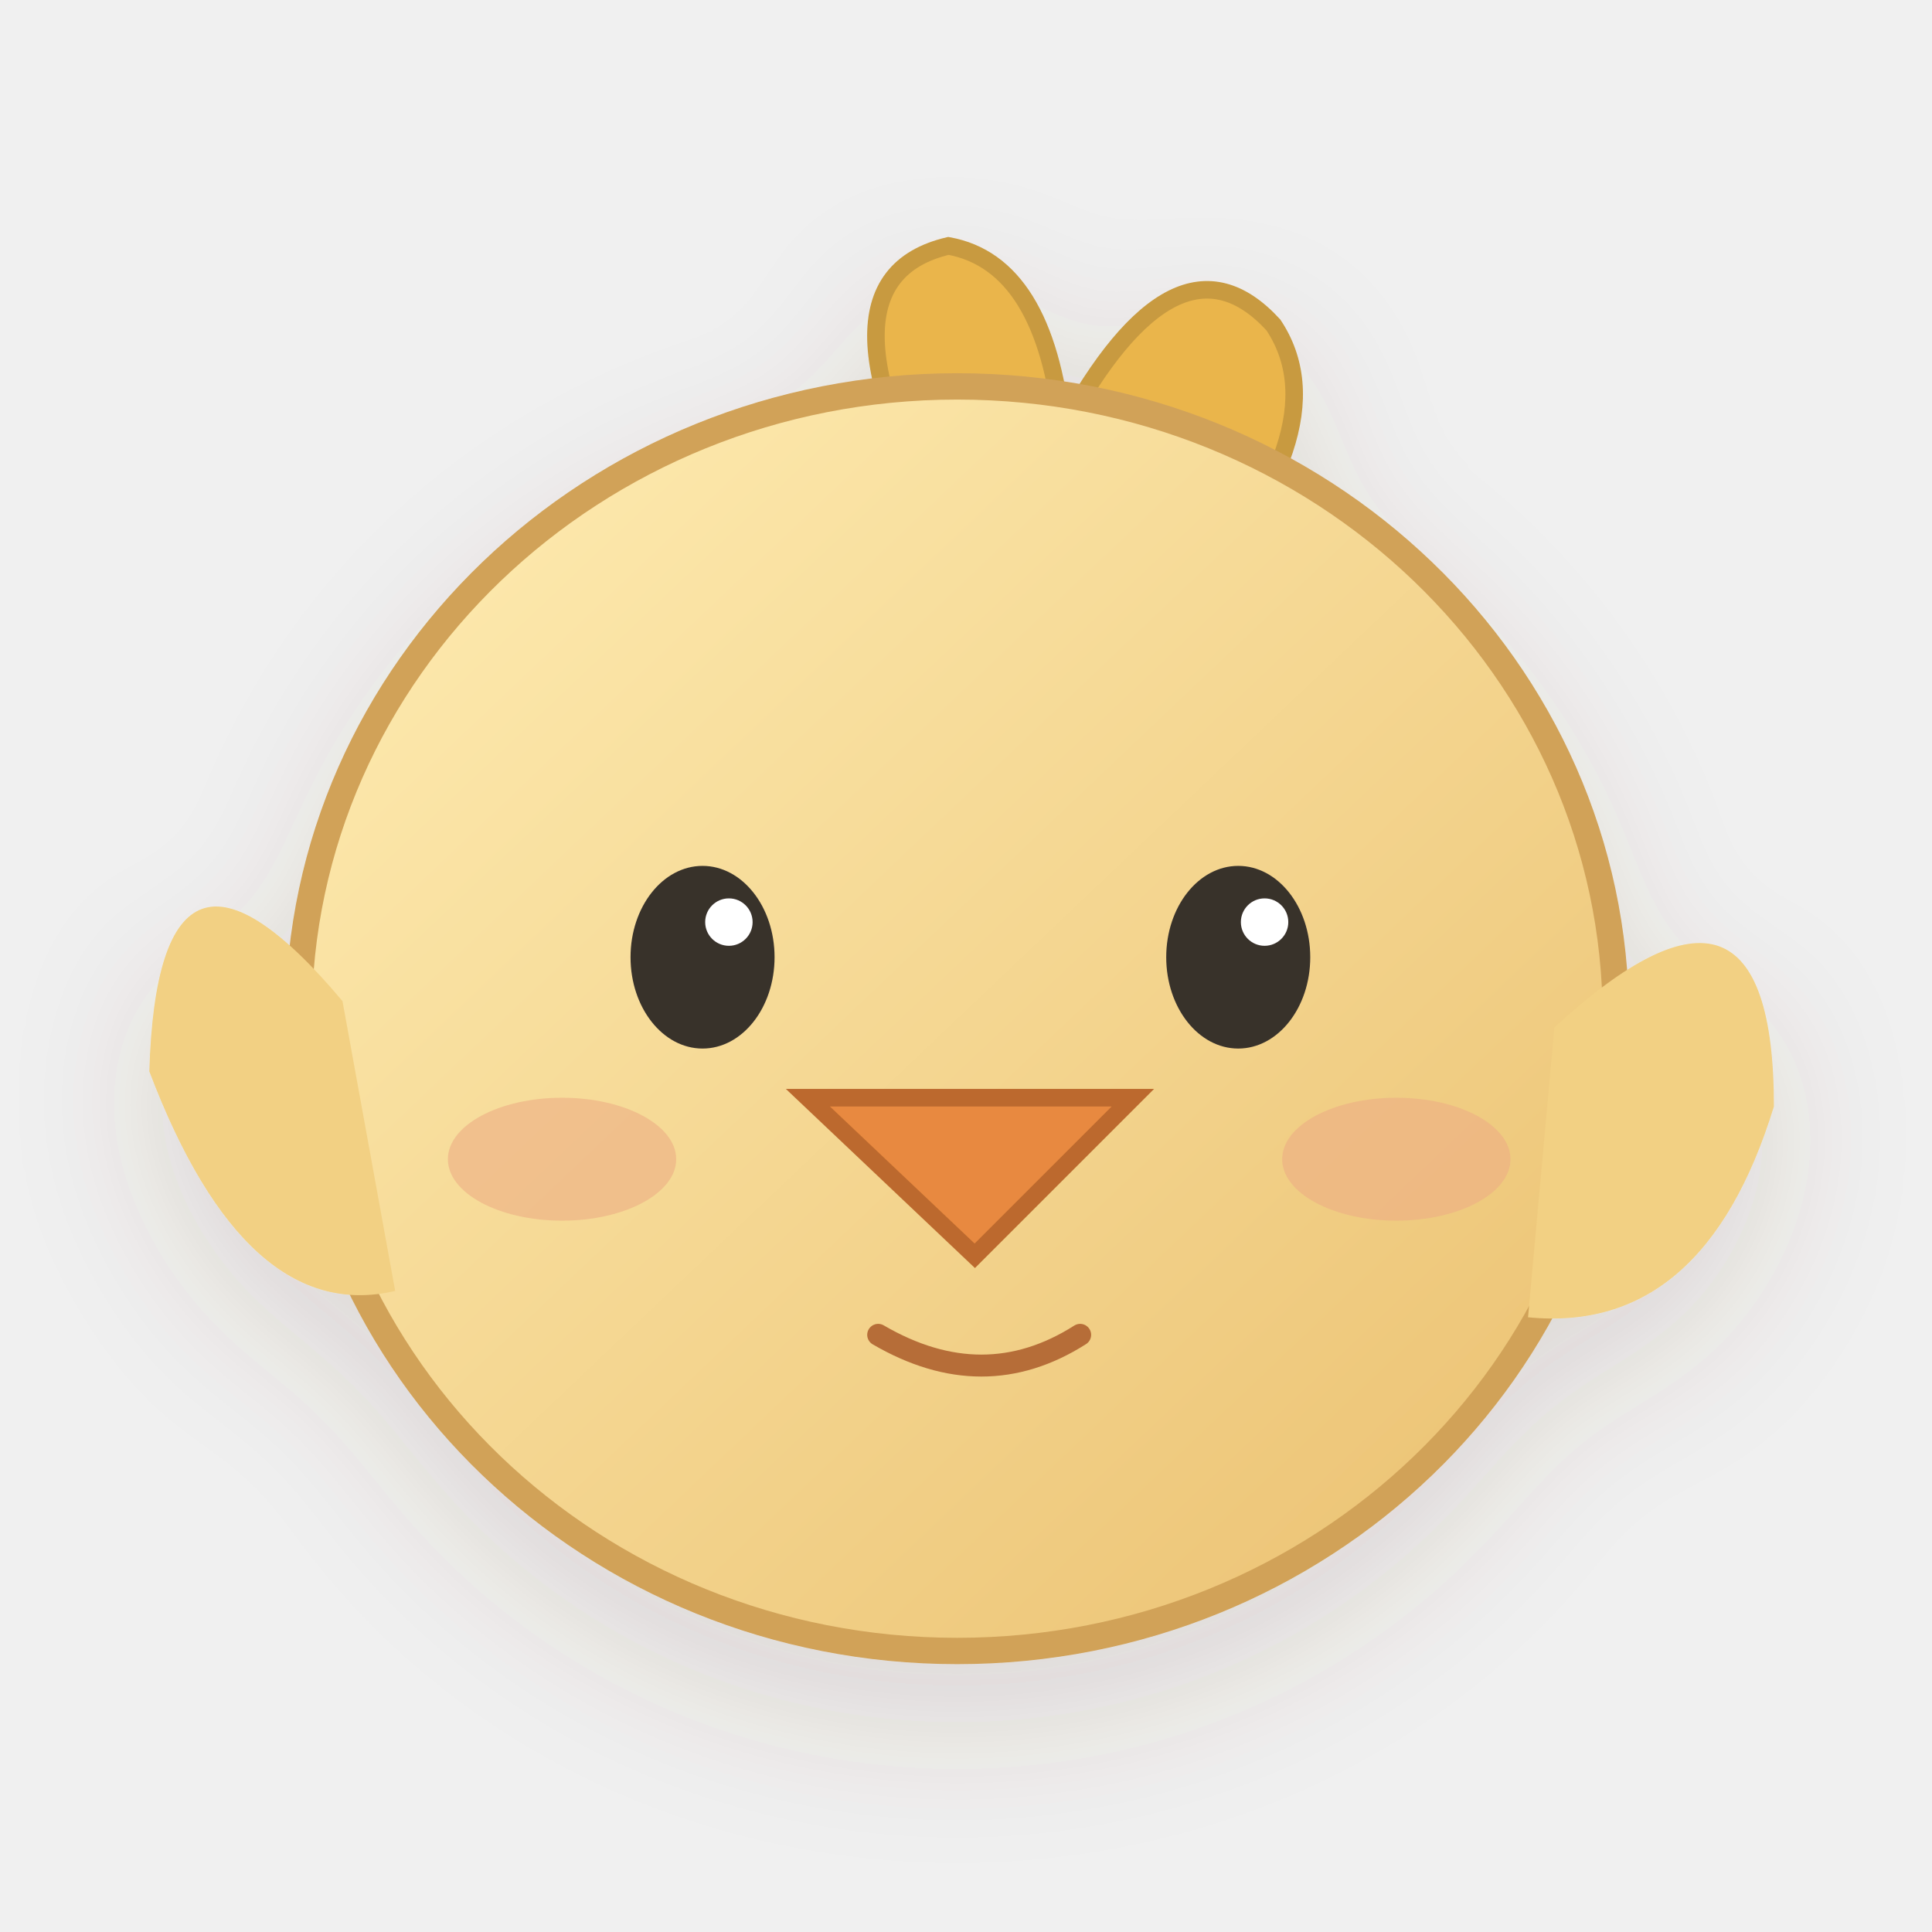
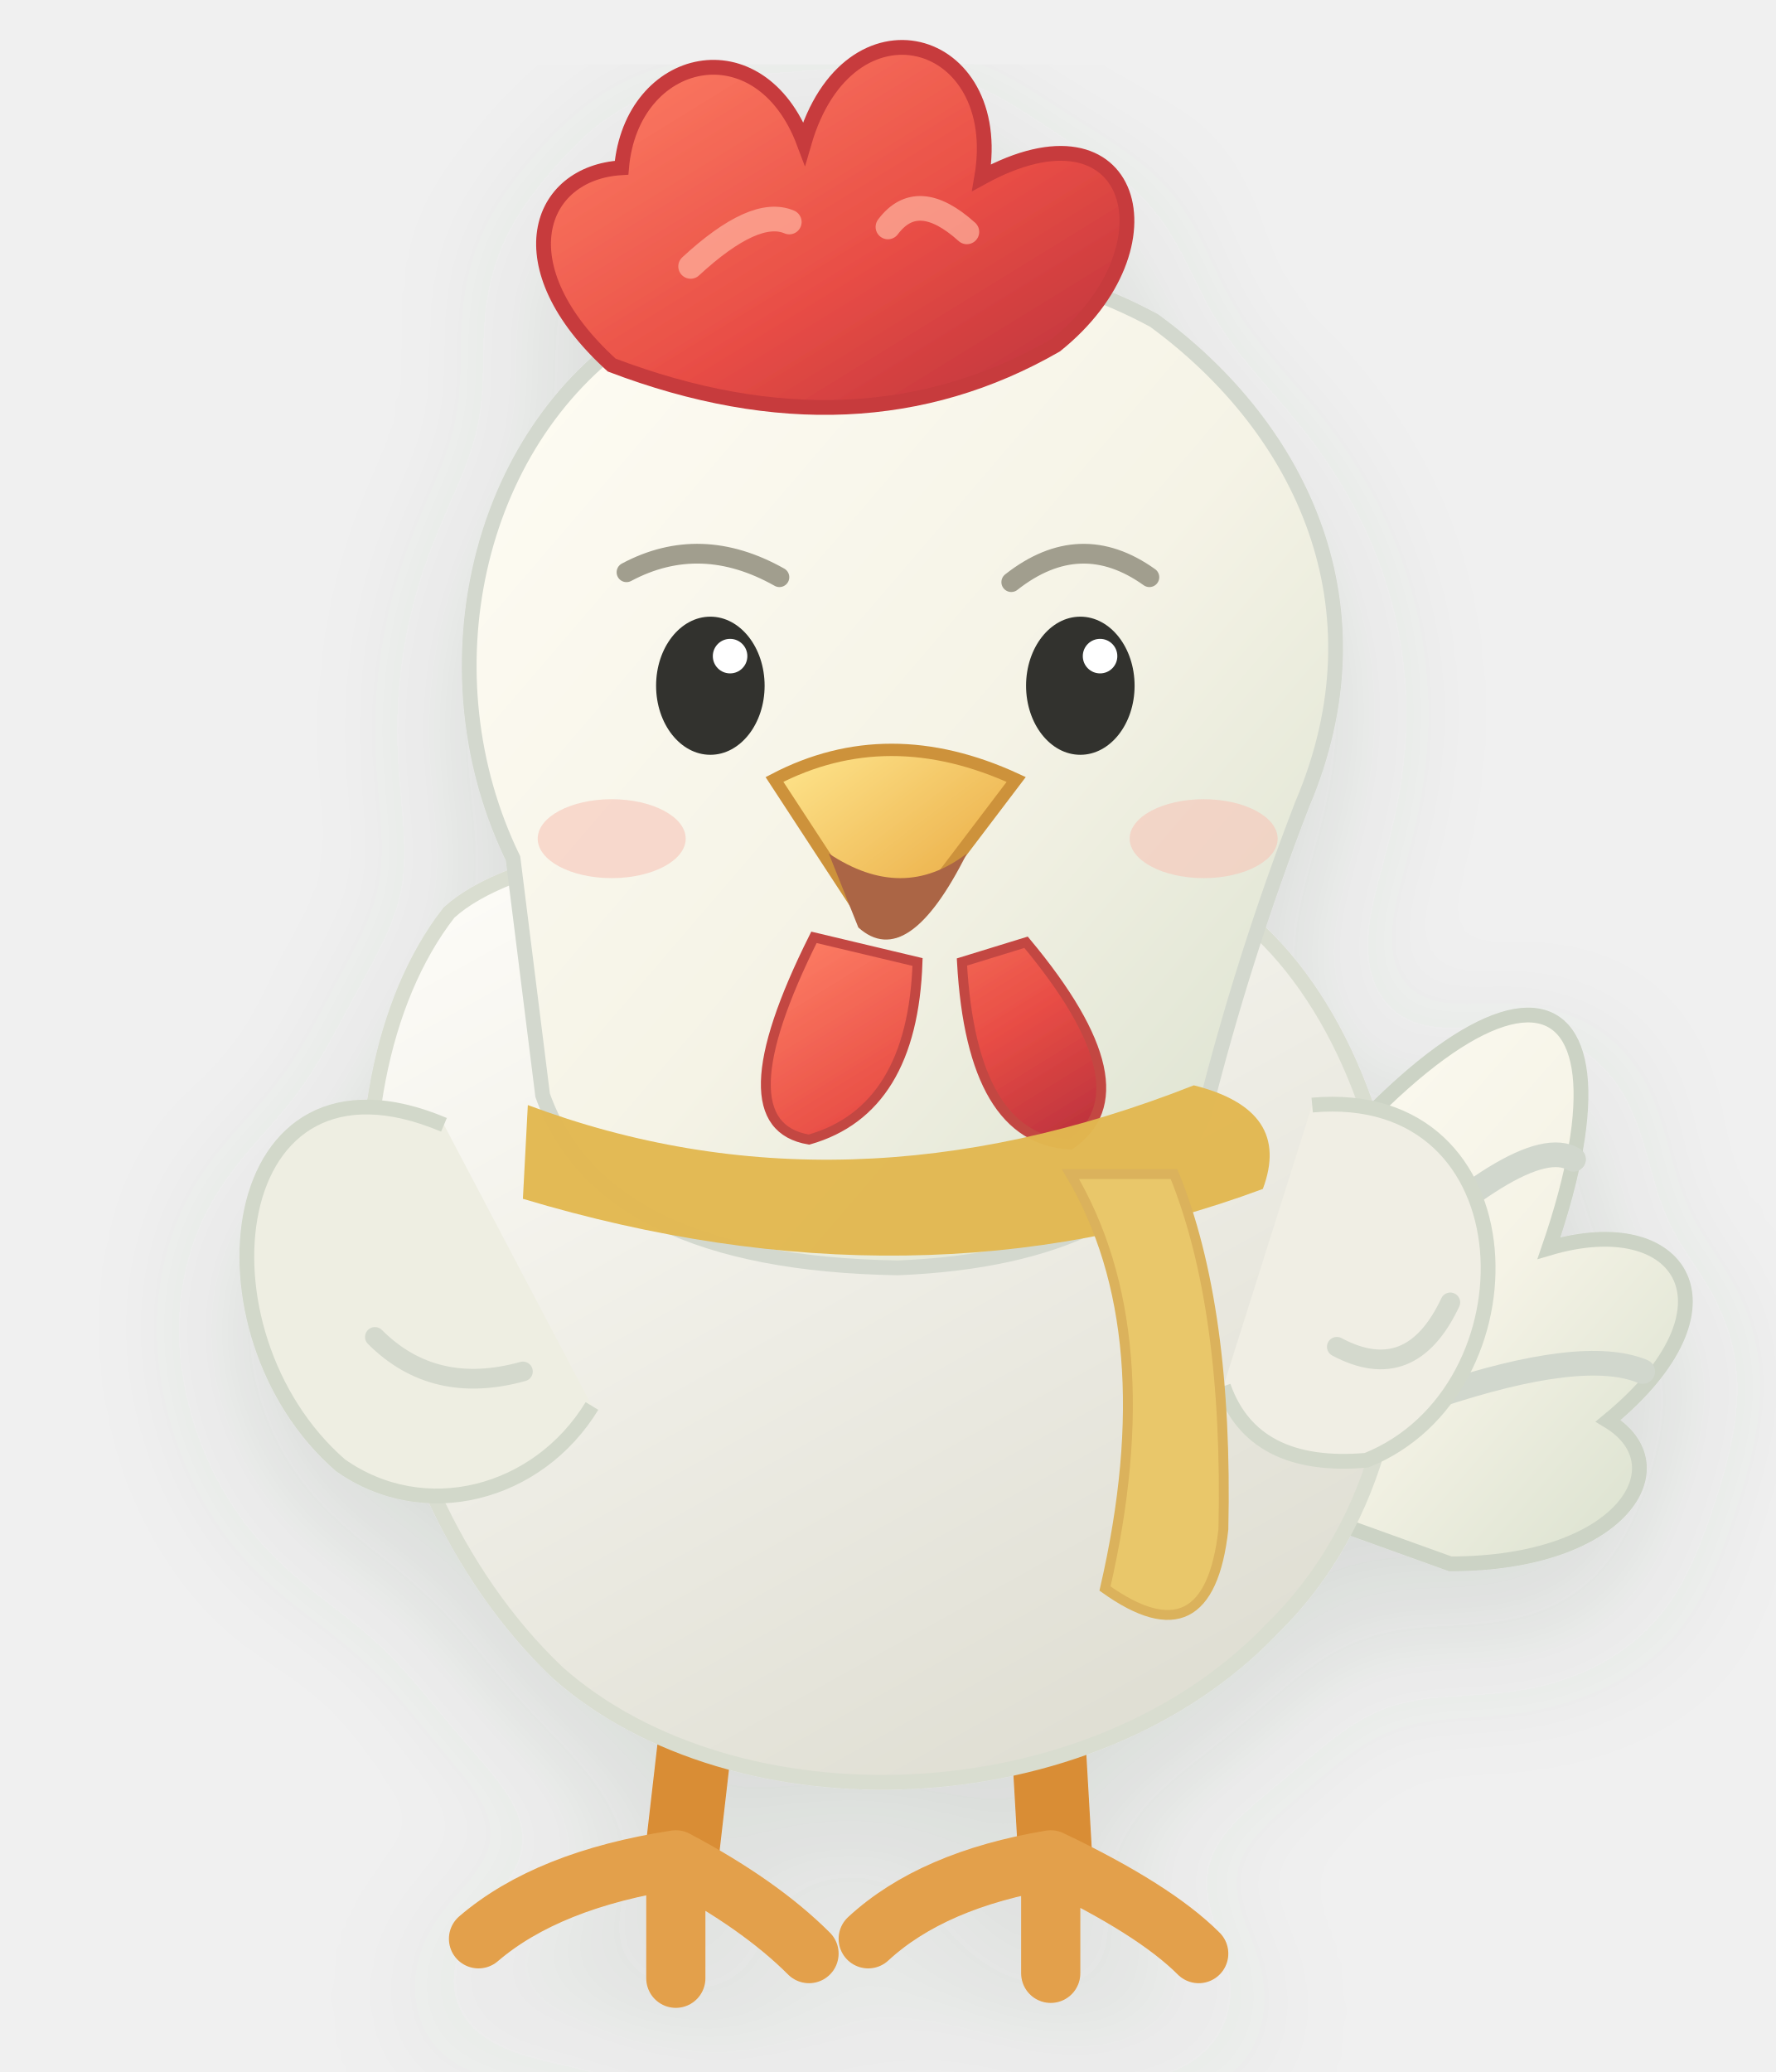
- <svg xmlns="http://www.w3.org/2000/svg" width="220" height="220" viewBox="0 0 220 220">
+ <svg xmlns="http://www.w3.org/2000/svg" width="360" height="420" viewBox="0 0 360 420" role="img" aria-labelledby="title desc">
  <defs>
-     <linearGradient id="b" x1="0" y1="0" x2="1" y2="1">
-       <stop stop-color="#ffeeb5" />
-       <stop offset="1" stop-color="#eabf6e" />
+     <linearGradient id="feathers" x1="0" y1="0" x2="1" y2="1">
+       <stop stop-color="#fffdf5" />
+       <stop offset=".54" stop-color="#f5f3e6" />
+       <stop offset="1" stop-color="#d7dfcc" />
    </linearGradient>
-     <filter id="s" x="-40%" y="-40%" width="180%" height="180%">
-       <feDropShadow dx="0" dy="7" stdDeviation="8" flood-color="#6d4b26" flood-opacity=".14" />
+     <linearGradient id="chest" x1="0" y1="0" x2=".6" y2="1">
+       <stop stop-color="#fffefa" />
+       <stop offset="1" stop-color="#e0dfd4" />
+     </linearGradient>
+     <linearGradient id="red" x1="0" y1="0" x2="1" y2="1">
+       <stop stop-color="#ff8267" />
+       <stop offset=".58" stop-color="#e84d45" />
+       <stop offset="1" stop-color="#b72f3c" />
+     </linearGradient>
+     <linearGradient id="beak" x1="0" y1="0" x2="1" y2="1">
+       <stop stop-color="#ffe78f" />
+       <stop offset="1" stop-color="#e6a036" />
+     </linearGradient>
+     <filter id="shadow" x="-50%" y="-50%" width="200%" height="200%">
+       <feDropShadow dx="0" dy="13" stdDeviation="15" flood-color="#4b664f" flood-opacity=".15" />
    </filter>
  </defs>
-   <g filter="url(#s)">
-     <path d="M109 63 Q91 32 108 28 Q119 30 121 49 Q134 25 145 37 Q153 49 134 70" fill="#eab54c" stroke="#c89a40" stroke-width="2" />
-     <ellipse cx="109" cy="116" rx="75" ry="72" fill="url(#b)" stroke="#d1a259" stroke-width="3" />
-     <path d="M39 114 Q18 89 17 122 Q28 151 45 147" fill="#f2d083" />
-     <path d="M177 117 Q202 94 202 126 Q194 152 174 150" fill="#f2d083" />
-     <ellipse cx="80" cy="109" rx="8.2" ry="10.4" fill="#38302b" />
-     <ellipse cx="141" cy="109" rx="8.2" ry="10.4" fill="#38302b" />
-     <circle cx="83" cy="105" r="2.7" fill="#fff" />
-     <circle cx="144" cy="105" r="2.7" fill="#fff" />
-     <ellipse cx="64" cy="132" rx="13" ry="7" fill="#edae83" opacity=".6" />
-     <ellipse cx="159" cy="132" rx="13" ry="7" fill="#edae83" opacity=".6" />
-     <path d="M92 125 L111 143 L129 125 Z" fill="#e8893f" stroke="#bc692d" stroke-width="2" />
-     <path d="M100 152 Q112 159 123 152" fill="none" stroke="#b66d38" stroke-linecap="round" stroke-width="2.5" />
+   <g filter="url(#shadow)">
+     <path d="M248 262 C303 185 335 192 314 253 C341 245 354 265 326 288 C341 297 329 317 294 317 L244 299Z" fill="url(#feathers)" stroke="#ccd3c5" stroke-width="3" />
+     <path d="M275 262 Q309 229 319 235 M291 283 Q321 273 333 278" fill="none" stroke="#d1d7cd" stroke-width="5" stroke-linecap="round" />
+     <path d="M144 326 L138 378 M211 326 L214 378" stroke="#d98d35" stroke-width="15" stroke-linecap="round" />
+     <path d="M137 377 Q111 381 97 393 M137 377 L137 401 M137 377 Q154 386 164 396 M213 377 Q189 381 176 393 M213 377 L213 400 M213 377 Q234 387 243 396" fill="none" stroke="#e3a04b" stroke-width="12" stroke-linecap="round" />
+     <path d="M91 185 C63 221 71 299 113 339 C149 371 221 369 258 330 C302 287 284 201 243 180 C218 164 115 163 91 185Z" fill="url(#chest)" stroke="#d9ddd0" stroke-width="3" />
+     <path d="M90 228 C45 209 38 270 69 297 C86 309 109 303 120 285" fill="#eeeee2" stroke="#d2d8ca" stroke-width="3" />
+     <path d="M266 224 C311 220 312 282 277 296 Q254 298 248 281" fill="#f0eee4" stroke="#d2d8ca" stroke-width="3" />
+     <path d="M76 271 Q88 283 106 278 M271 273 Q286 281 294 264" stroke="#d4d9cd" stroke-width="4" fill="none" stroke-linecap="round" />
+     <path d="M104 174 C86 137 96 90 128 68 C153 47 201 47 234 65 C264 87 281 123 264 163 Q252 194 244 226 Q231 255 182 257 Q122 256 110 222Z" fill="url(#feathers)" stroke="#d3d8ce" stroke-width="3" />
+     <path d="M124 74 C102 54 109 35 126 34 C128 11 154 5 163 29 C172 -2 204 7 199 36 C230 19 239 50 214 70 Q174 93 124 74Z" fill="url(#red)" stroke="#c73a3d" stroke-width="3" />
+     <path d="M140 54 Q153 42 160 45 M180 46 Q186 38 196 47" stroke="#ffb3a0" stroke-width="5" stroke-linecap="round" fill="none" opacity=".7" />
+     <ellipse cx="144" cy="139" rx="11" ry="14" fill="#30332d" />
+     <ellipse cx="219" cy="139" rx="11" ry="14" fill="#30332d" />
+     <circle cx="148" cy="133" r="3.5" fill="#fff" />
+     <circle cx="223" cy="133" r="3.5" fill="#fff" />
+     <path d="M127 116 Q142 108 158 117 M205 118 Q219 107 233 117" fill="none" stroke="#a19e8e" stroke-width="4" stroke-linecap="round" />
+     <ellipse cx="124" cy="170" rx="15" ry="8" fill="#f6c5b8" opacity=".6" />
+     <ellipse cx="244" cy="170" rx="15" ry="8" fill="#f6c5b8" opacity=".6" />
+     <path d="M165 190 Q146 228 164 231 Q185 225 186 195Z M195 195 Q197 231 217 232 Q233 221 208 191Z" fill="url(#red)" stroke="#c34743" stroke-width="2" />
+     <path d="M157 158 Q180 146 206 158 L184 187 Q180 192 174 184Z" fill="url(#beak)" stroke="#cd923b" stroke-width="2.5" />
+     <path d="M168 173 Q183 183 196 173 Q184 197 174 188Z" fill="#ab6545" />
+     <path d="M107 224 Q171 248 242 220 Q262 225 256 241 Q186 267 106 243Z" fill="#e2b850" opacity=".97" />
+     <path d="M217 238 Q236 270 224 322 Q245 337 248 310 Q249 265 238 238Z" fill="#e9c76b" stroke="#dbb25b" stroke-width="2" />
  </g>
</svg>
